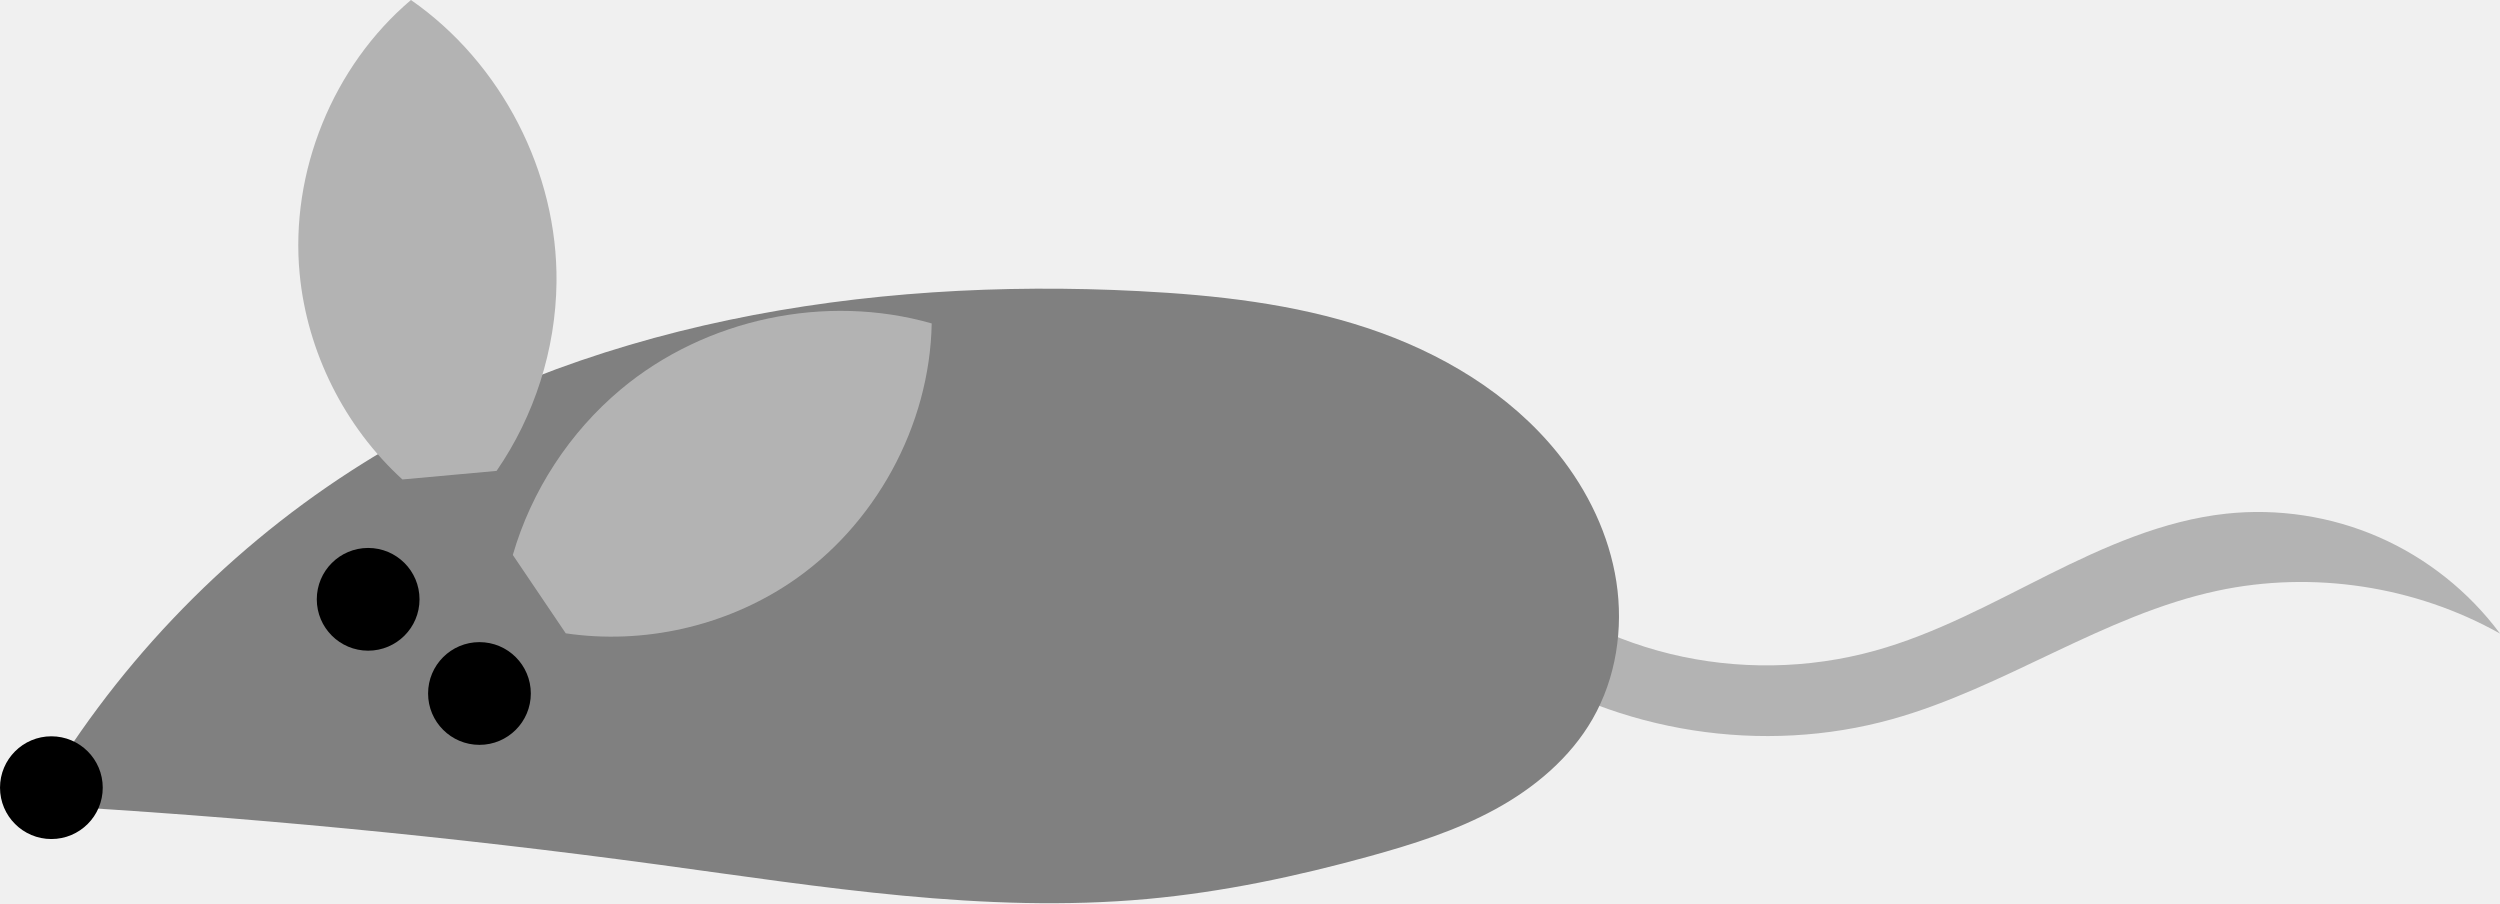
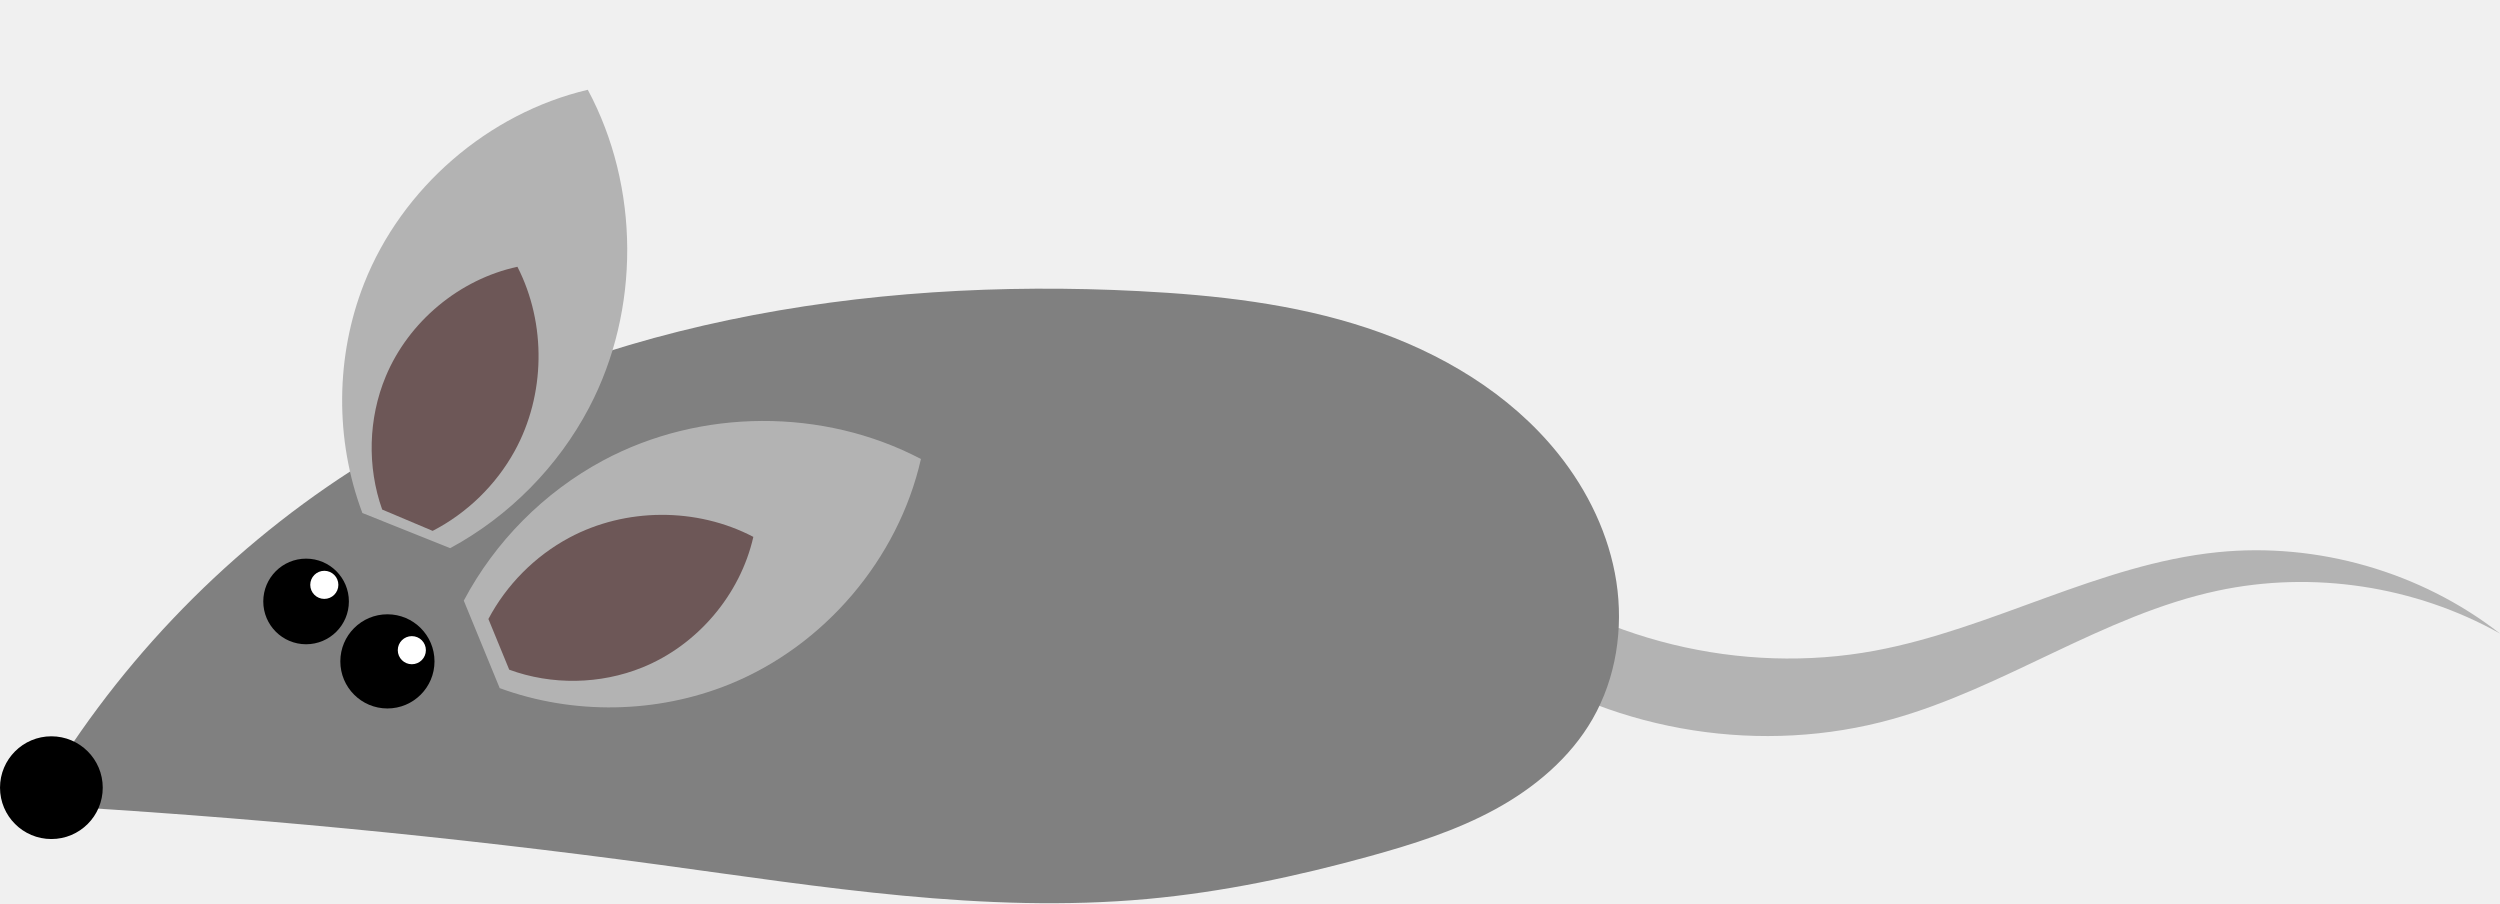
<svg xmlns="http://www.w3.org/2000/svg" width="117.727mm" height="42.533mm" viewBox="0 0 417.143 150.708" id="svg2" version="1.1">
  <defs id="defs4">
    </defs>
  <g id="layer1" transform="translate(-165.7143,-312.3622)">
-     <path style="opacity:1;fill:#b3b3b3;fill-opacity:1;fill-rule:nonzero;stroke:none;stroke-width:4;stroke-linecap:butt;stroke-linejoin:round;stroke-miterlimit:4;stroke-dasharray:4, 4;stroke-dashoffset:0;stroke-opacity:1" d="m 414.286,405.219 c 8.43,7.857 18.898,13.509 30.092,16.245 11.194,2.736 23.089,2.552 34.193,-0.531 10.142,-2.816 19.459,-7.939 28.875,-12.642 9.416,-4.703 19.232,-9.082 29.696,-10.215 8.653,-0.937 17.545,0.427 25.519,3.916 7.974,3.489 15.011,9.093 20.195,16.084 -14.164,-7.954 -31.258,-10.544 -47.143,-7.143 -19.06,4.081 -35.512,16.184 -54.286,21.429 -21.534,6.016 -45.596,2.273 -64.286,-10" id="path4154" />
+     <path style="opacity:1;fill:#b3b3b3;fill-opacity:1;fill-rule:nonzero;stroke:none;stroke-width:4;stroke-linecap:butt;stroke-linejoin:round;stroke-miterlimit:4;stroke-dasharray:4, 4;stroke-dashoffset:0;stroke-opacity:1" d="m 414.286,405.219 c 17.911,14.001 41.936,19.873 64.286,15.714 19.527,-3.634 37.383,-14.415 57.143,-16.429 16.67,-1.699 33.927,3.269 47.143,13.571 -14.164,-7.954 -31.258,-10.544 -47.143,-7.143 -19.06,4.081 -35.512,16.184 -54.286,21.429 -21.534,6.016 -45.596,2.273 -64.286,-10" id="path4154" />
    <path style="opacity:1;fill:#808080;fill-opacity:1;fill-rule:nonzero;stroke:none;stroke-width:4;stroke-linecap:butt;stroke-linejoin:round;stroke-miterlimit:4;stroke-dasharray:4, 4;stroke-dashoffset:0;stroke-opacity:1" d="m 171.429,446.648 c 12.858,-22.418 31.146,-41.695 52.857,-55.714 38.376,-24.78 85.807,-32.348 131.429,-30 12.889,0.663 25.854,2.093 38.105,6.152 12.251,4.059 23.829,10.916 31.895,20.991 4.943,6.173 8.502,13.537 9.702,21.354 1.2,7.816 -0.043,16.078 -3.988,22.932 -3.723,6.469 -9.666,11.454 -16.217,15.03 -6.552,3.576 -13.731,5.84 -20.925,7.828 -12.169,3.361 -24.57,5.998 -37.143,7.143 -27.161,2.474 -54.403,-2.042 -81.429,-5.714 -34.612,-4.703 -69.41,-8.04 -104.286,-10 z" id="path4136" />
    <circle r="8.571" cy="443.791" cx="174.286" id="circle4142" style="opacity:1;fill:#000000;fill-opacity:1;fill-rule:nonzero;stroke:none;stroke-width:4;stroke-linecap:butt;stroke-linejoin:round;stroke-miterlimit:4;stroke-dasharray:4, 4;stroke-dashoffset:0;stroke-opacity:1" />
-     <circle r="8.571" cy="412.362" cx="227.143" id="circle4144" style="opacity:1;fill:#000000;fill-opacity:1;fill-rule:nonzero;stroke:none;stroke-width:4;stroke-linecap:butt;stroke-linejoin:round;stroke-miterlimit:4;stroke-dasharray:4, 4;stroke-dashoffset:0;stroke-opacity:1" />
-     <circle style="opacity:1;fill:#000000;fill-opacity:1;fill-rule:nonzero;stroke:none;stroke-width:4;stroke-linecap:butt;stroke-linejoin:round;stroke-miterlimit:4;stroke-dasharray:4, 4;stroke-dashoffset:0;stroke-opacity:1" id="path4140" cx="245.714" cy="428.077" r="8.571" />
-     <path id="path4150" d="m 232.857,392.362 c -9.66,-8.805 -15.895,-21.275 -17.143,-34.286 -1.633,-17.023 5.53,-34.653 18.571,-45.714 15.11,10.497 24.51,28.746 24.286,47.143 -0.136,11.155 -3.665,22.246 -10,31.429" style="opacity:1;fill:#b3b3b3;fill-opacity:1;fill-rule:nonzero;stroke:none;stroke-width:4;stroke-linecap:butt;stroke-linejoin:round;stroke-miterlimit:4;stroke-dasharray:4, 4;stroke-dashoffset:0;stroke-opacity:1" />
-     <path style="opacity:1;fill:#b3b3b3;fill-opacity:1;fill-rule:nonzero;stroke:none;stroke-width:4;stroke-linecap:butt;stroke-linejoin:round;stroke-miterlimit:4;stroke-dasharray:4, 4;stroke-dashoffset:0;stroke-opacity:1" d="m 260.115,418.037 c 12.93,1.913 26.532,-1.145 37.399,-8.407 14.218,-9.502 23.344,-26.201 23.662,-43.299 -17.688,-5.064 -37.768,-0.803 -51.876,11.007 -8.554,7.161 -14.913,16.909 -18.019,27.624" id="path4146" />
+     <circle r="7.143" cy="412.719" cx="216.786" id="circle4144" style="opacity:1;fill:#000000;fill-opacity:1;fill-rule:nonzero;stroke:none;stroke-width:4;stroke-linecap:butt;stroke-linejoin:round;stroke-miterlimit:4;stroke-dasharray:4, 4;stroke-dashoffset:0;stroke-opacity:1" />
+     <circle style="opacity:1;fill:#000000;fill-opacity:1;fill-rule:nonzero;stroke:none;stroke-width:4;stroke-linecap:butt;stroke-linejoin:round;stroke-miterlimit:4;stroke-dasharray:4, 4;stroke-dashoffset:0;stroke-opacity:1" id="path4140" cx="230.357" cy="422.719" r="7.857" />
+     <path id="path4150" d="m 226.18,397.962 c -4.606,-12.232 -4.496,-26.173 0.302,-38.331 6.278,-15.907 20.668,-28.36 37.311,-32.29 8.692,16.215 8.778,36.743 0.221,53.03 -5.188,9.876 -13.37,18.153 -23.185,23.456" style="opacity:1;fill:#b3b3b3;fill-opacity:1;fill-rule:nonzero;stroke:none;stroke-width:4;stroke-linecap:butt;stroke-linejoin:round;stroke-miterlimit:4;stroke-dasharray:4, 4;stroke-dashoffset:0;stroke-opacity:1" />
+     <circle r="2.345" cy="409.949" cx="219.827" id="circle8027" style="opacity:1;fill:#ffffff;fill-opacity:1;fill-rule:nonzero;stroke:none;stroke-width:4;stroke-linecap:butt;stroke-linejoin:round;stroke-miterlimit:4;stroke-dasharray:4, 4;stroke-dashoffset:0;stroke-opacity:1" />
+     <circle style="opacity:1;fill:#ffffff;fill-opacity:1;fill-rule:nonzero;stroke:none;stroke-width:4;stroke-linecap:butt;stroke-linejoin:round;stroke-miterlimit:4;stroke-dasharray:4, 4;stroke-dashoffset:0;stroke-opacity:1" id="circle8025" cx="234.431" cy="420.851" r="2.345" />
+     <path style="opacity:1;fill:#6d5757;fill-opacity:1;fill-rule:nonzero;stroke:none;stroke-width:4;stroke-linecap:butt;stroke-linejoin:round;stroke-miterlimit:4;stroke-dasharray:4, 4;stroke-dashoffset:0;stroke-opacity:1" d="m 229.484,397.384 c -2.535,-7.138 -2.319,-15.215 0.594,-22.208 3.812,-9.148 12.286,-16.207 21.972,-18.302 4.859,9.491 4.685,21.387 -0.452,30.731 -3.114,5.666 -7.946,10.373 -13.691,13.338" id="path8033" />
+     <path style="opacity:1;fill:#b3b3b3;fill-opacity:1;fill-rule:nonzero;stroke:none;stroke-width:4;stroke-linecap:butt;stroke-linejoin:round;stroke-miterlimit:4;stroke-dasharray:4, 4;stroke-dashoffset:0;stroke-opacity:1" d="m 249.093,427.182 c 12.272,4.498 26.212,4.266 38.327,-0.64 15.851,-6.418 28.177,-20.916 31.96,-37.593 -16.291,-8.549 -36.819,-8.454 -53.03,0.246 -9.83,5.275 -18.035,13.53 -23.251,23.391" id="path4146" />
+     <path id="path8029" d="m 250.68,424.104 c 7.112,2.607 15.191,2.472 22.213,-0.371 9.186,-3.719 16.33,-12.122 18.522,-21.787 -9.442,-4.955 -21.338,-4.899 -30.734,0.143 -5.697,3.057 -10.452,7.841 -13.475,13.556" style="opacity:1;fill:#6d5757;fill-opacity:1;fill-rule:nonzero;stroke:none;stroke-width:4;stroke-linecap:butt;stroke-linejoin:round;stroke-miterlimit:4;stroke-dasharray:4, 4;stroke-dashoffset:0;stroke-opacity:1" />
  </g>
</svg>
